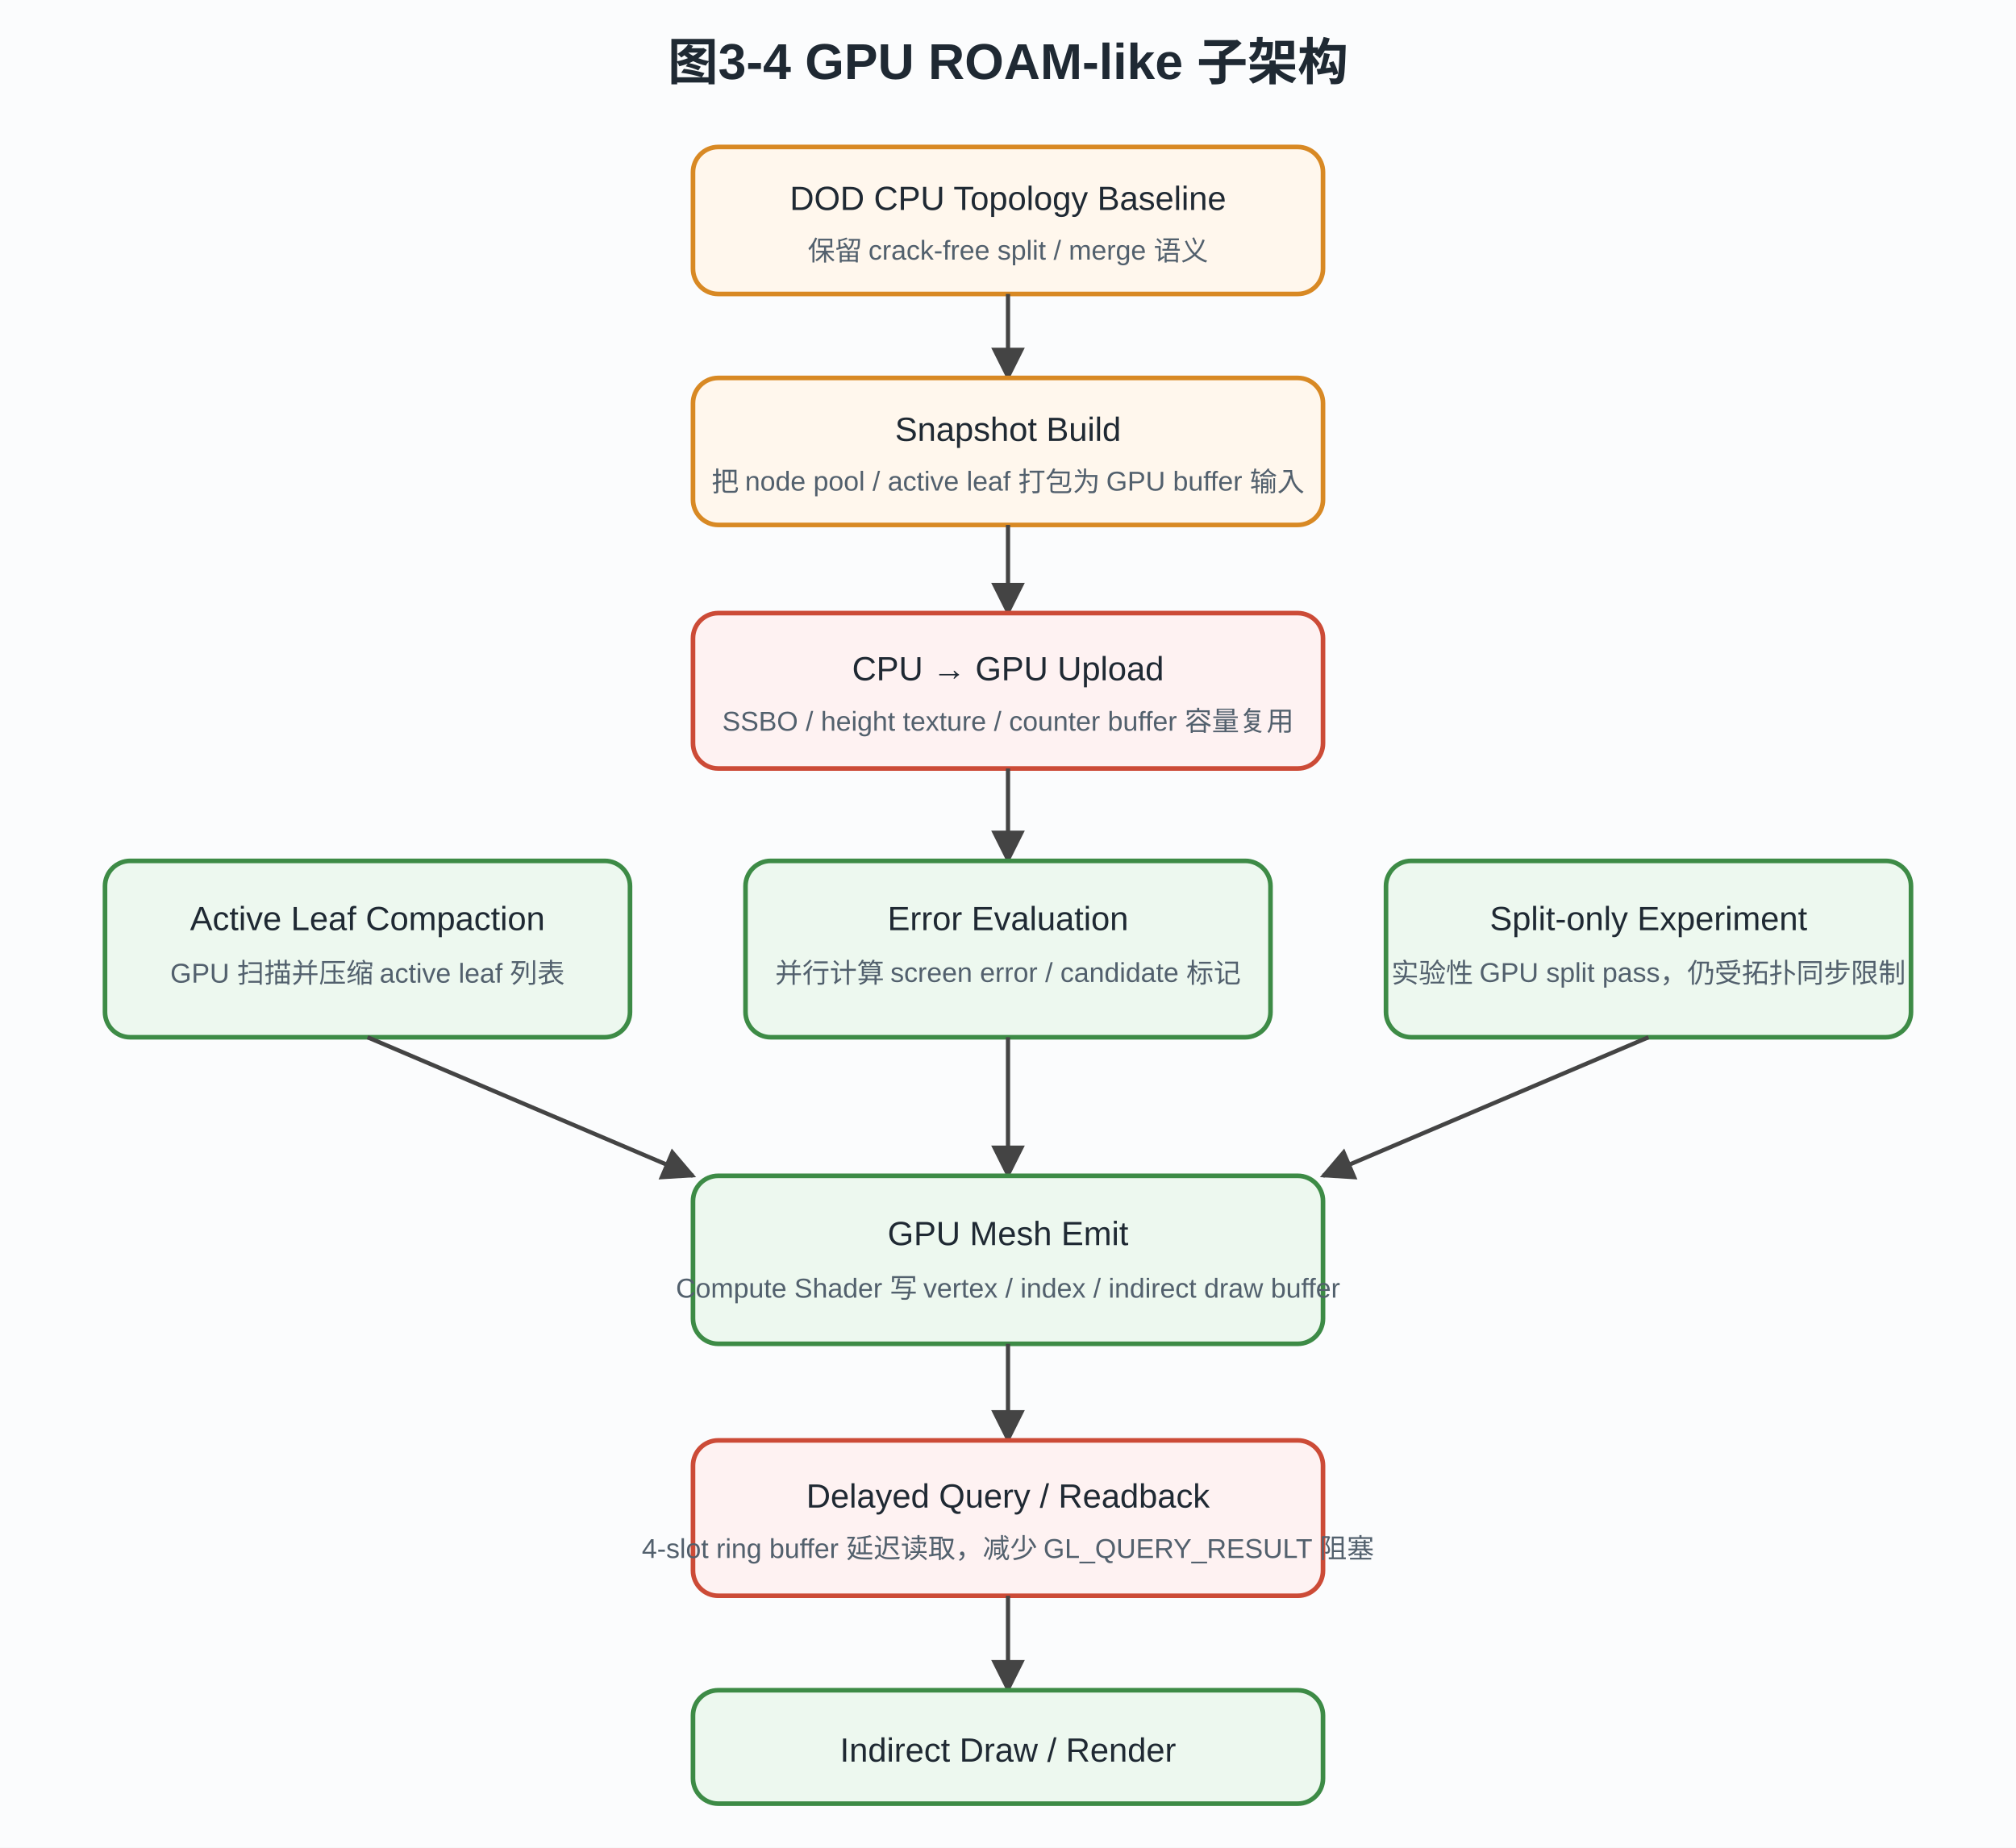
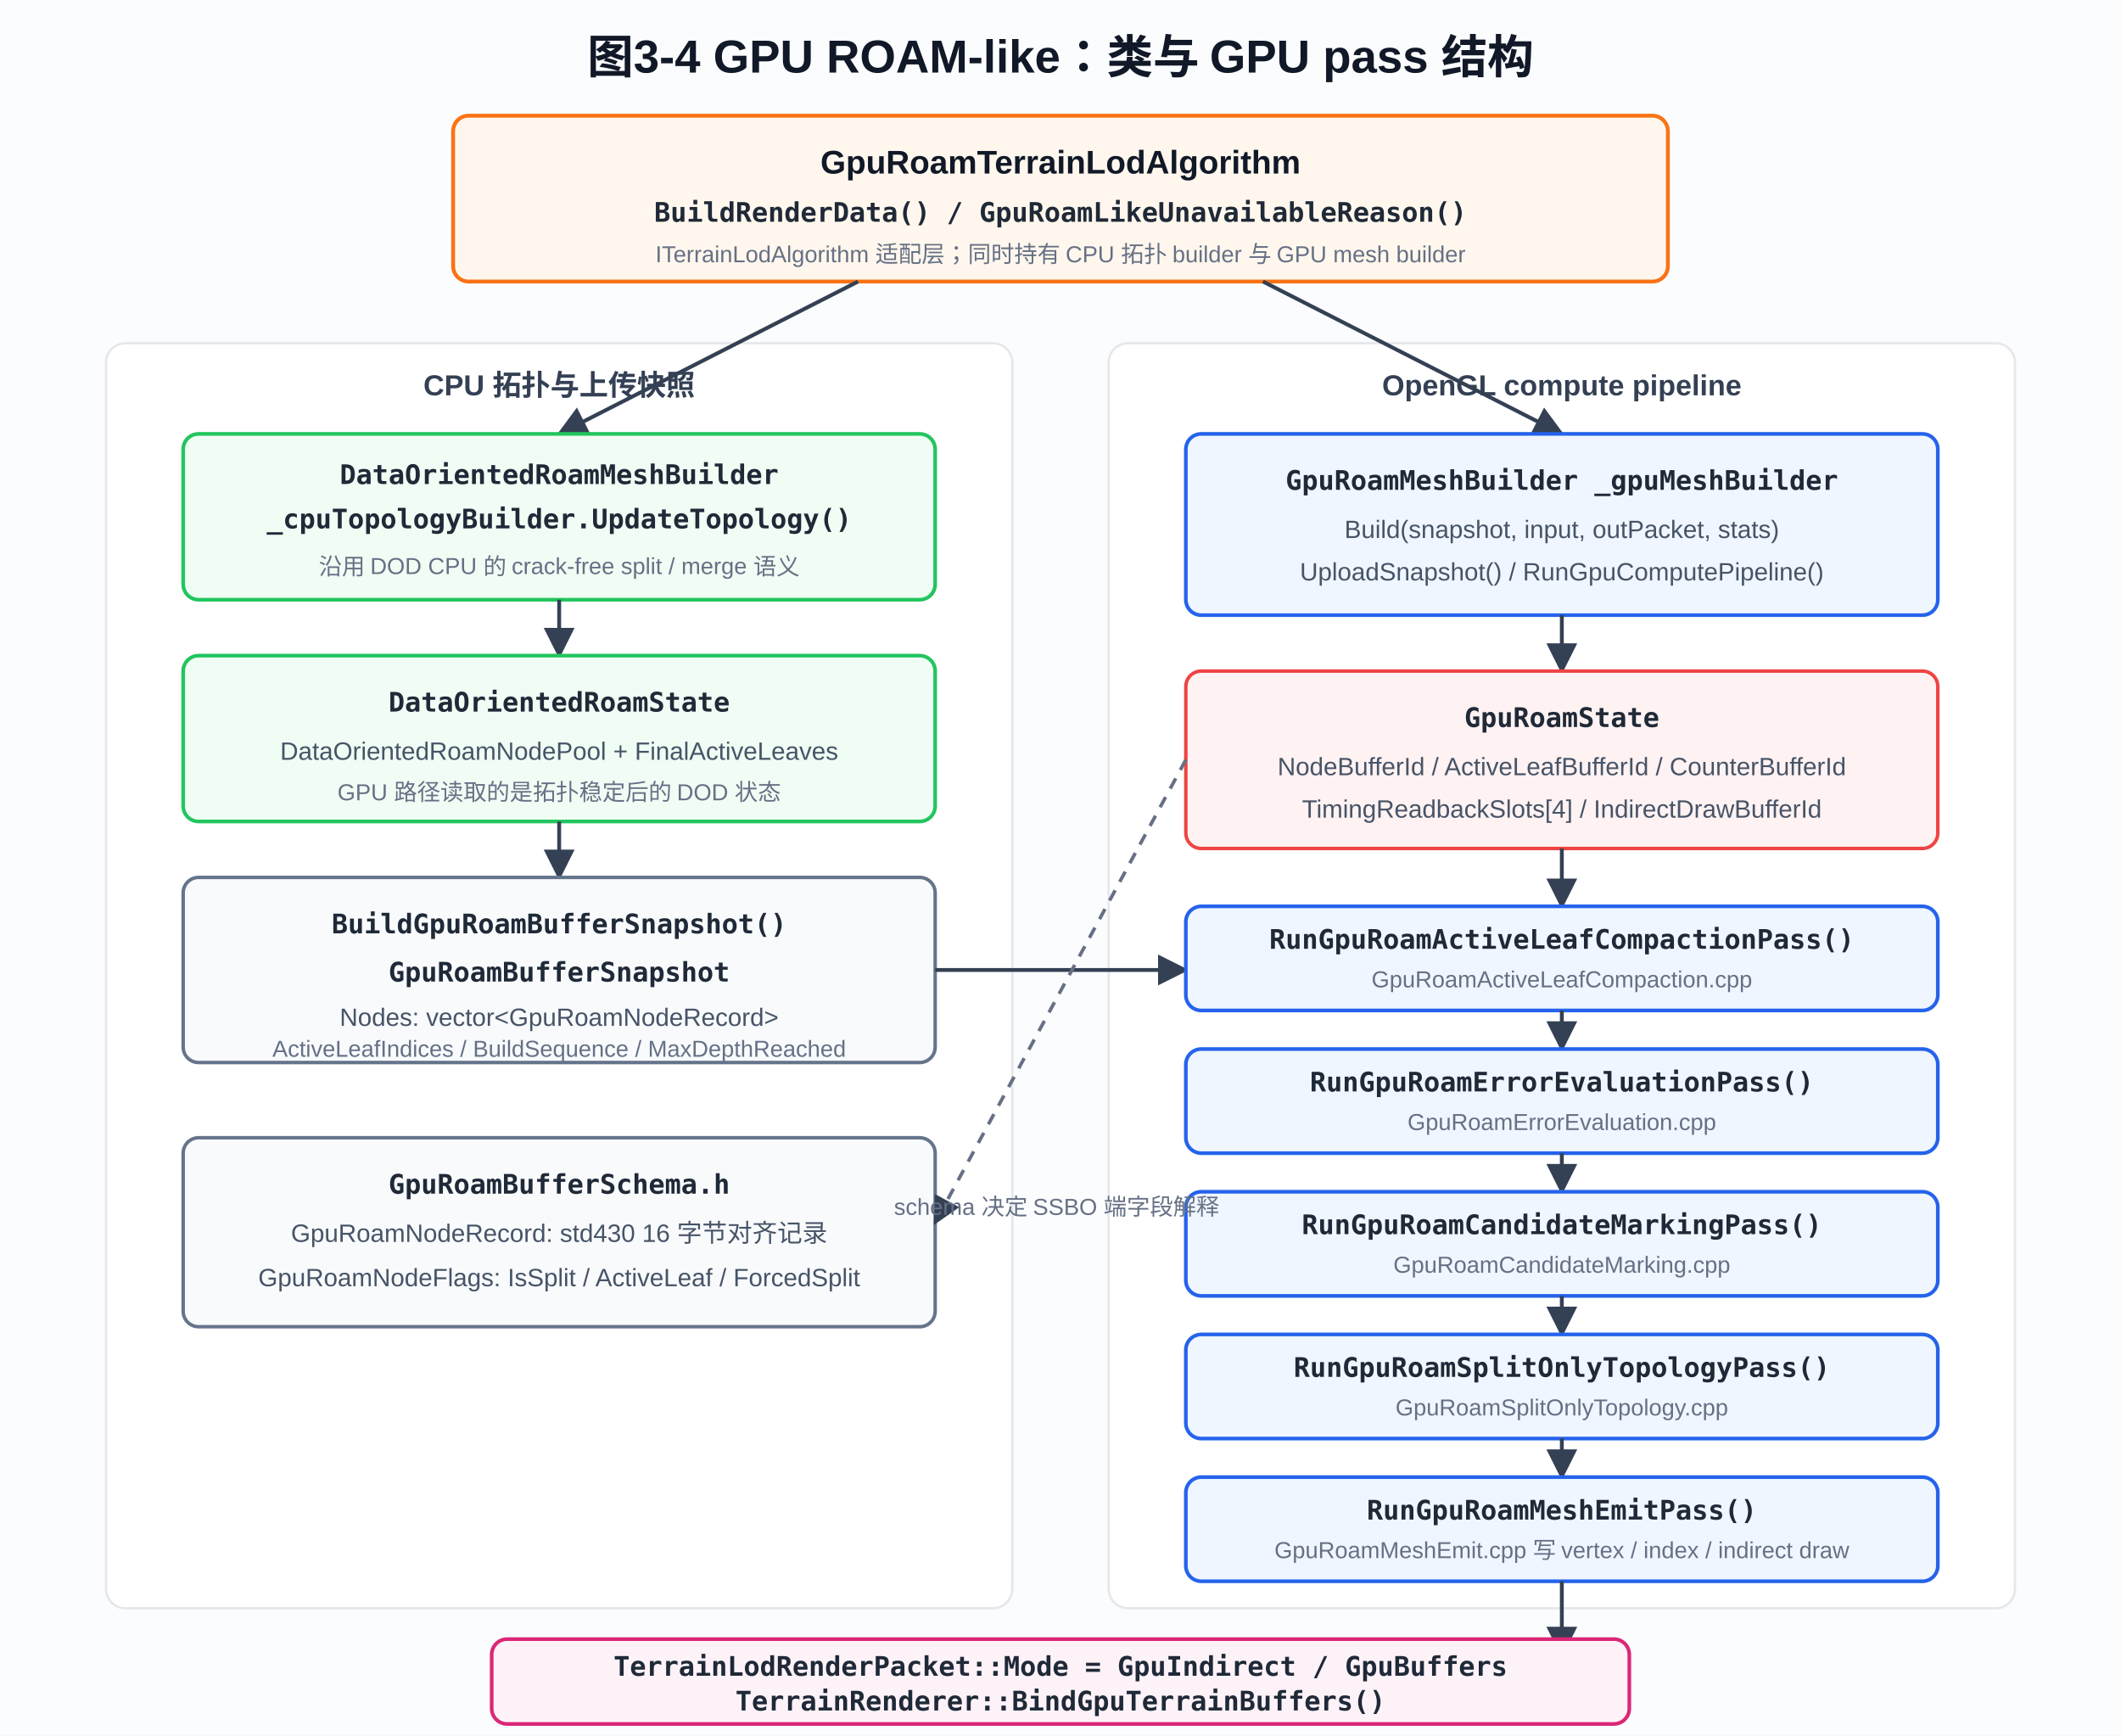
- <svg xmlns="http://www.w3.org/2000/svg" width="960" height="880" viewBox="0 0 960 880">
+ <svg xmlns="http://www.w3.org/2000/svg" width="1100" height="900" viewBox="0 0 1100 900">
  <defs>
    <marker id="arrow" viewBox="0 0 10 10" refX="9" refY="5" markerWidth="8" markerHeight="8" orient="auto-start-reverse">
-       <path d="M 0 0 L 10 5 L 0 10 z" fill="#444" />
+       <path d="M 0 0 L 10 5 L 0 10 z" fill="#344054" />
    </marker>
    <style>
-       .title{font:700 24px "Microsoft YaHei",Arial,sans-serif;fill:#1f2933}
-       .cpu{fill:#fff7ed;stroke:#d88924;stroke-width:2.2;rx:12}
-       .gpu{fill:#edf8ef;stroke:#3d8b46;stroke-width:2.2;rx:12}
-       .sync{fill:#fef2f2;stroke:#cc4b37;stroke-width:2.2;rx:12}
-       .txt{font:16px "Microsoft YaHei",Arial,sans-serif;fill:#1f2933}
-       .small{font:13px "Microsoft YaHei",Arial,sans-serif;fill:#52606d}
-       .line{stroke:#444;stroke-width:2;fill:none;marker-end:url(#arrow)}
+       .title{font:700 24px "Microsoft YaHei",Arial,sans-serif;fill:#111827}
+       .lane{font:700 15px "Microsoft YaHei",Arial,sans-serif;fill:#344054}
+       .section{font:700 17px "Microsoft YaHei",Arial,sans-serif;fill:#111827}
+       .code{font:600 14px "Consolas","SFMono-Regular",monospace;fill:#1f2937}
+       .small{font:13px "Microsoft YaHei",Arial,sans-serif;fill:#475467}
+       .caption{font:12px "Microsoft YaHei",Arial,sans-serif;fill:#667085}
+       .line{stroke:#344054;stroke-width:2;fill:none;marker-end:url(#arrow)}
+       .dash{stroke:#667085;stroke-width:1.8;stroke-dasharray:6 5;fill:none;marker-end:url(#arrow)}
+       .adapter{fill:#fff7ed;stroke:#f97316;stroke-width:2}
+       .cpu{fill:#f0fdf4;stroke:#22c55e;stroke-width:1.9}
+       .schema{fill:#f8fafc;stroke:#64748b;stroke-width:1.8}
+       .gpu{fill:#eff6ff;stroke:#2563eb;stroke-width:1.9}
+       .sync{fill:#fef2f2;stroke:#ef4444;stroke-width:1.8}
+       .output{fill:#fdf2f8;stroke:#db2777;stroke-width:1.9}
+       .laneBg{fill:#ffffff;stroke:#e5e7eb;stroke-width:1.2}
    </style>
  </defs>
  <rect width="100%" height="100%" fill="#fbfcfd" />
-   <text x="480" y="38" text-anchor="middle" class="title">图3-4 GPU ROAM-like 子架构</text>
-   <rect x="330" y="70" width="300" height="70" class="cpu" />
-   <text x="480" y="100" text-anchor="middle" class="txt">DOD CPU Topology Baseline</text>
-   <text x="480" y="124" text-anchor="middle" class="small">保留 crack-free split / merge 语义</text>
-   <path d="M480 140 L480 180" class="line" />
-   <rect x="330" y="180" width="300" height="70" class="cpu" />
-   <text x="480" y="210" text-anchor="middle" class="txt">Snapshot Build</text>
-   <text x="480" y="234" text-anchor="middle" class="small">把 node pool / active leaf 打包为 GPU buffer 输入</text>
-   <path d="M480 250 L480 292" class="line" />
-   <rect x="330" y="292" width="300" height="74" class="sync" />
-   <text x="480" y="324" text-anchor="middle" class="txt">CPU → GPU Upload</text>
-   <text x="480" y="348" text-anchor="middle" class="small">SSBO / height texture / counter buffer 容量复用</text>
-   <path d="M480 366 L480 410" class="line" />
-   <rect x="50" y="410" width="250" height="84" class="gpu" />
-   <text x="175" y="443" text-anchor="middle" class="txt">Active Leaf Compaction</text>
-   <text x="175" y="468" text-anchor="middle" class="small">GPU 扫描并压缩 active leaf 列表</text>
-   <rect x="355" y="410" width="250" height="84" class="gpu" />
-   <text x="480" y="443" text-anchor="middle" class="txt">Error Evaluation</text>
-   <text x="480" y="468" text-anchor="middle" class="small">并行计算 screen error / candidate 标记</text>
-   <rect x="660" y="410" width="250" height="84" class="gpu" />
-   <text x="785" y="443" text-anchor="middle" class="txt">Split-only Experiment</text>
-   <text x="785" y="468" text-anchor="middle" class="small">实验性 GPU split pass，仍受拓扑同步限制</text>
-   <path d="M175 494 L330 560" class="line" />
-   <path d="M480 494 L480 560" class="line" />
-   <path d="M785 494 L630 560" class="line" />
-   <rect x="330" y="560" width="300" height="80" class="gpu" />
-   <text x="480" y="593" text-anchor="middle" class="txt">GPU Mesh Emit</text>
-   <text x="480" y="618" text-anchor="middle" class="small">Compute Shader 写 vertex / index / indirect draw buffer</text>
-   <path d="M480 640 L480 686" class="line" />
-   <rect x="330" y="686" width="300" height="74" class="sync" />
-   <text x="480" y="718" text-anchor="middle" class="txt">Delayed Query / Readback</text>
-   <text x="480" y="742" text-anchor="middle" class="small">4-slot ring buffer 延迟读取，减少 GL_QUERY_RESULT 阻塞</text>
-   <path d="M480 760 L480 805" class="line" />
-   <rect x="330" y="805" width="300" height="54" class="gpu" />
-   <text x="480" y="839" text-anchor="middle" class="txt">Indirect Draw / Render</text>
+   <text x="550" y="38" text-anchor="middle" class="title">图3-4 GPU ROAM-like：类与 GPU pass 结构</text>
+   <rect x="235" y="60" width="630" height="86" rx="8" class="adapter" />
+   <text x="550" y="90" text-anchor="middle" class="section">GpuRoamTerrainLodAlgorithm</text>
+   <text x="550" y="115" text-anchor="middle" class="code">BuildRenderData()  /  GpuRoamLikeUnavailableReason()</text>
+   <text x="550" y="136" text-anchor="middle" class="caption">ITerrainLodAlgorithm 适配层；同时持有 CPU 拓扑 builder 与 GPU mesh builder</text>
+   <rect x="55" y="178" width="470" height="656" rx="10" class="laneBg" />
+   <text x="290" y="205" text-anchor="middle" class="lane">CPU 拓扑与上传快照</text>
+   <rect x="575" y="178" width="470" height="656" rx="10" class="laneBg" />
+   <text x="810" y="205" text-anchor="middle" class="lane">OpenGL compute pipeline</text>
+   <path d="M445 146 L290 225" class="line" />
+   <path d="M655 146 L810 225" class="line" />
+   <rect x="95" y="225" width="390" height="86" rx="8" class="cpu" />
+   <text x="290" y="251" text-anchor="middle" class="code">DataOrientedRoamMeshBuilder</text>
+   <text x="290" y="274" text-anchor="middle" class="code">_cpuTopologyBuilder.UpdateTopology()</text>
+   <text x="290" y="298" text-anchor="middle" class="caption">沿用 DOD CPU 的 crack-free split / merge 语义</text>
+   <path d="M290 311 L290 340" class="line" />
+   <rect x="95" y="340" width="390" height="86" rx="8" class="cpu" />
+   <text x="290" y="369" text-anchor="middle" class="code">DataOrientedRoamState</text>
+   <text x="290" y="394" text-anchor="middle" class="small">DataOrientedRoamNodePool + FinalActiveLeaves</text>
+   <text x="290" y="415" text-anchor="middle" class="caption">GPU 路径读取的是拓扑稳定后的 DOD 状态</text>
+   <path d="M290 426 L290 455" class="line" />
+   <rect x="95" y="455" width="390" height="96" rx="8" class="schema" />
+   <text x="290" y="484" text-anchor="middle" class="code">BuildGpuRoamBufferSnapshot()</text>
+   <text x="290" y="509" text-anchor="middle" class="code">GpuRoamBufferSnapshot</text>
+   <text x="290" y="532" text-anchor="middle" class="small">Nodes: vector&lt;GpuRoamNodeRecord&gt;</text>
+   <text x="290" y="548" text-anchor="middle" class="caption">ActiveLeafIndices / BuildSequence / MaxDepthReached</text>
+   <path d="M485 503 L615 503" class="line" />
+   <rect x="95" y="590" width="390" height="98" rx="8" class="schema" />
+   <text x="290" y="619" text-anchor="middle" class="code">GpuRoamBufferSchema.h</text>
+   <text x="290" y="644" text-anchor="middle" class="small">GpuRoamNodeRecord: std430 16 字节对齐记录</text>
+   <text x="290" y="667" text-anchor="middle" class="small">GpuRoamNodeFlags: IsSplit / ActiveLeaf / ForcedSplit</text>
+   <rect x="615" y="225" width="390" height="94" rx="8" class="gpu" />
+   <text x="810" y="254" text-anchor="middle" class="code">GpuRoamMeshBuilder _gpuMeshBuilder</text>
+   <text x="810" y="279" text-anchor="middle" class="small">Build(snapshot, input, outPacket, stats)</text>
+   <text x="810" y="301" text-anchor="middle" class="small">UploadSnapshot() / RunGpuComputePipeline()</text>
+   <path d="M810 319 L810 348" class="line" />
+   <rect x="615" y="348" width="390" height="92" rx="8" class="sync" />
+   <text x="810" y="377" text-anchor="middle" class="code">GpuRoamState</text>
+   <text x="810" y="402" text-anchor="middle" class="small">NodeBufferId / ActiveLeafBufferId / CounterBufferId</text>
+   <text x="810" y="424" text-anchor="middle" class="small">TimingReadbackSlots[4] / IndirectDrawBufferId</text>
+   <path d="M810 440 L810 470" class="line" />
+   <rect x="615" y="470" width="390" height="54" rx="8" class="gpu" />
+   <text x="810" y="492" text-anchor="middle" class="code">RunGpuRoamActiveLeafCompactionPass()</text>
+   <text x="810" y="512" text-anchor="middle" class="caption">GpuRoamActiveLeafCompaction.cpp</text>
+   <path d="M810 524 L810 544" class="line" />
+   <rect x="615" y="544" width="390" height="54" rx="8" class="gpu" />
+   <text x="810" y="566" text-anchor="middle" class="code">RunGpuRoamErrorEvaluationPass()</text>
+   <text x="810" y="586" text-anchor="middle" class="caption">GpuRoamErrorEvaluation.cpp</text>
+   <path d="M810 598 L810 618" class="line" />
+   <rect x="615" y="618" width="390" height="54" rx="8" class="gpu" />
+   <text x="810" y="640" text-anchor="middle" class="code">RunGpuRoamCandidateMarkingPass()</text>
+   <text x="810" y="660" text-anchor="middle" class="caption">GpuRoamCandidateMarking.cpp</text>
+   <path d="M810 672 L810 692" class="line" />
+   <rect x="615" y="692" width="390" height="54" rx="8" class="gpu" />
+   <text x="810" y="714" text-anchor="middle" class="code">RunGpuRoamSplitOnlyTopologyPass()</text>
+   <text x="810" y="734" text-anchor="middle" class="caption">GpuRoamSplitOnlyTopology.cpp</text>
+   <path d="M810 746 L810 766" class="line" />
+   <rect x="615" y="766" width="390" height="54" rx="8" class="gpu" />
+   <text x="810" y="788" text-anchor="middle" class="code">RunGpuRoamMeshEmitPass()</text>
+   <text x="810" y="808" text-anchor="middle" class="caption">GpuRoamMeshEmit.cpp 写 vertex / index / indirect draw</text>
+   <path d="M810 820 L810 858" class="line" />
+   <rect x="255" y="850" width="590" height="44" rx="8" class="output" />
+   <text x="550" y="869" text-anchor="middle" class="code">TerrainLodRenderPacket::Mode = GpuIndirect / GpuBuffers</text>
+   <text x="550" y="887" text-anchor="middle" class="code">TerrainRenderer::BindGpuTerrainBuffers()</text>
+   <path d="M615 394 L485 634" class="dash" />
+   <text x="548" y="630" text-anchor="middle" class="caption">schema 决定 SSBO 端字段解释</text>
</svg>
